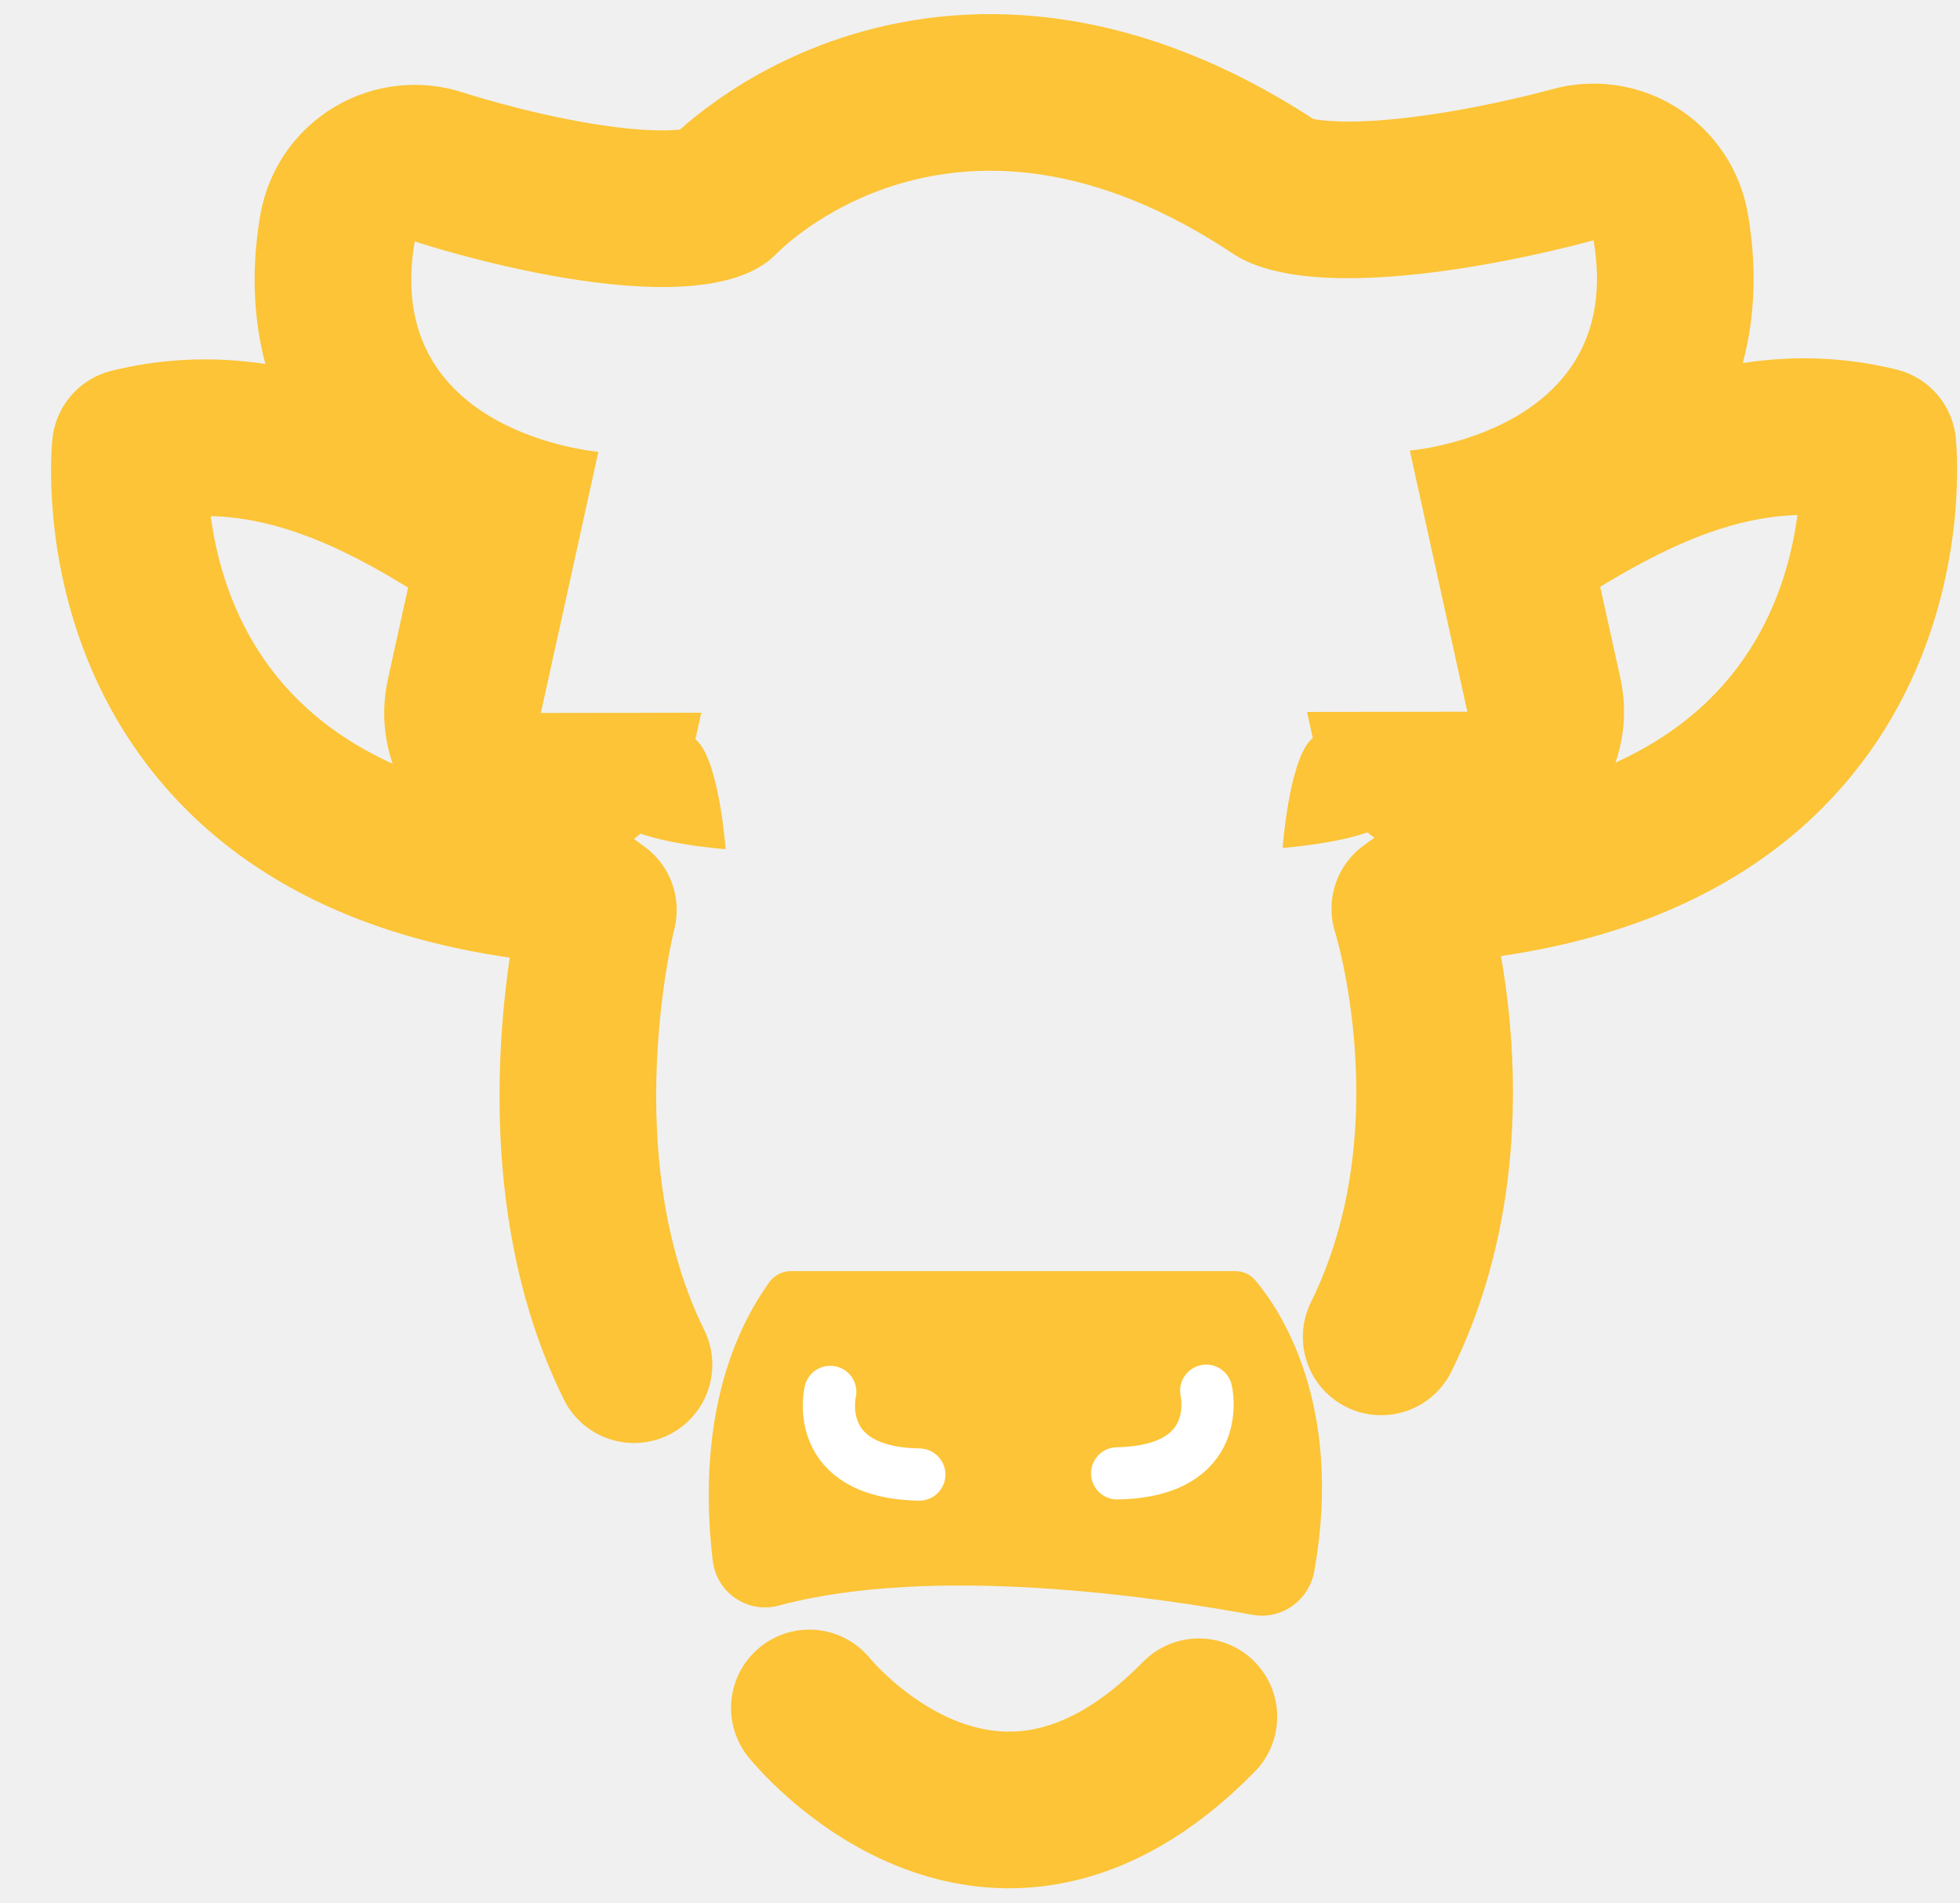
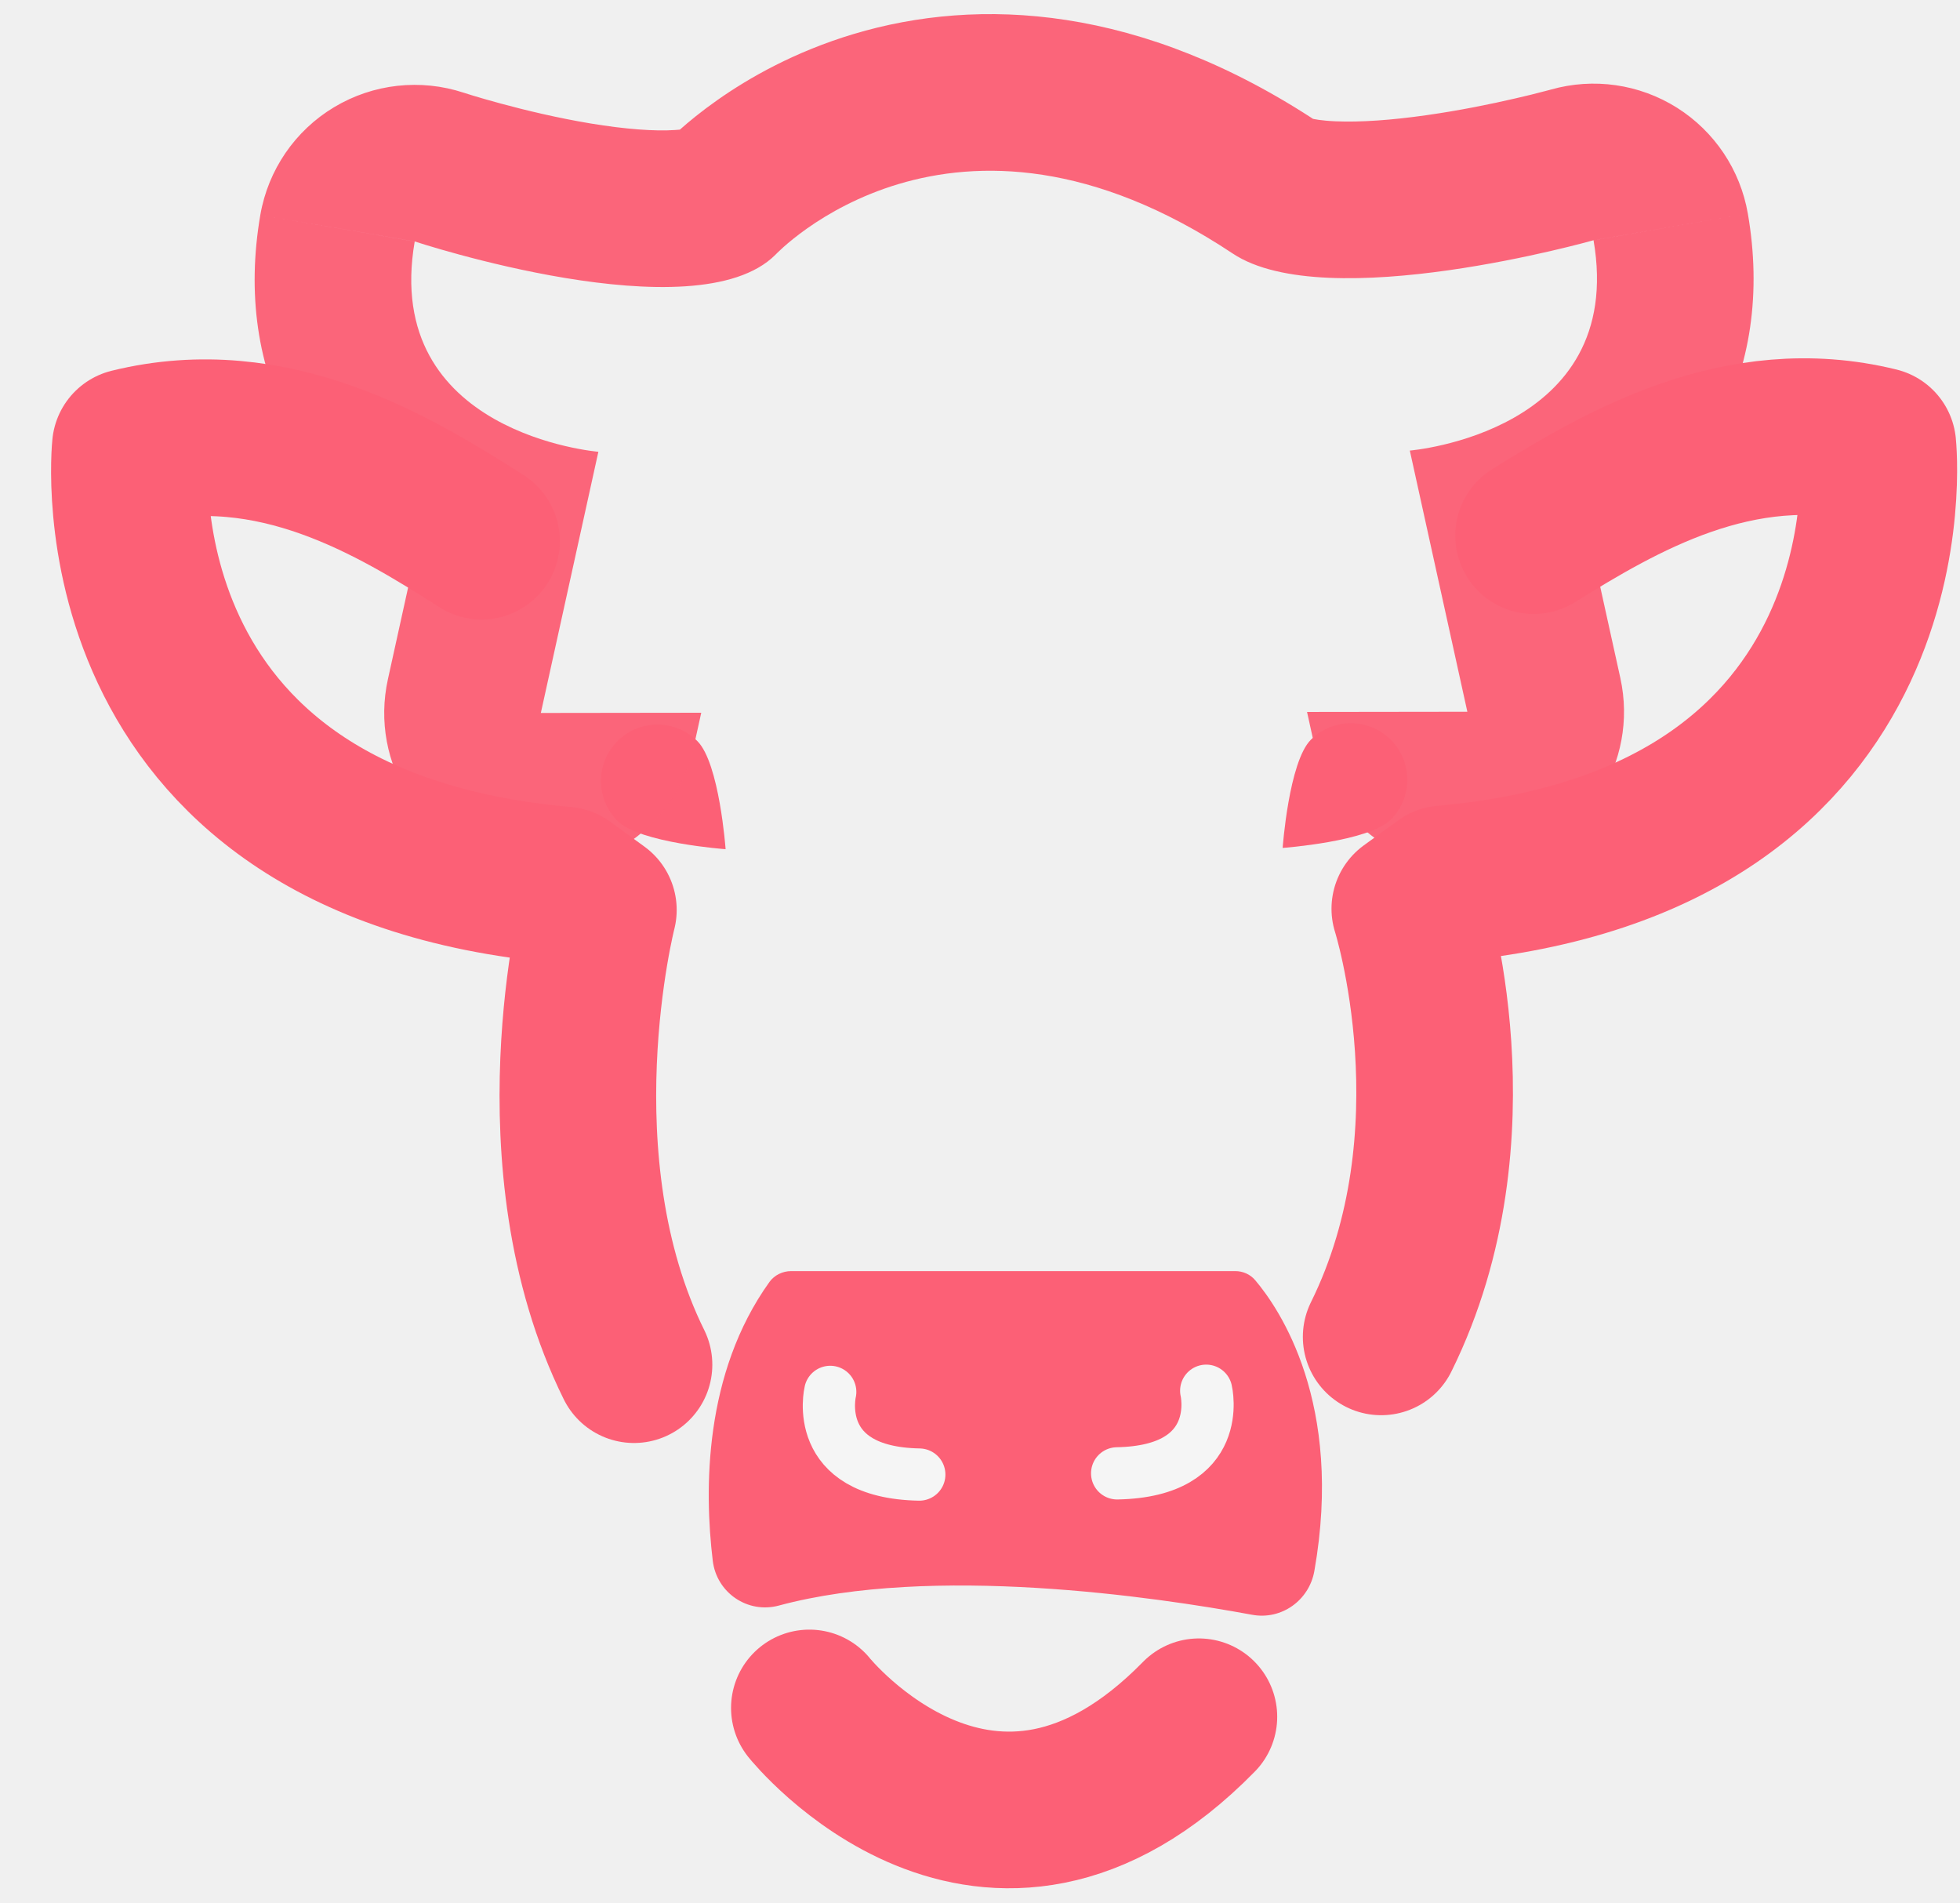
- <svg xmlns="http://www.w3.org/2000/svg" width="34" height="33" viewBox="0 0 34 33" fill="none">
-   <path d="M12.587 14.729C12.587 14.729 11.094 14.622 10.712 14.239C10.329 13.856 10.329 13.236 10.712 12.854C11.094 12.471 11.714 12.471 12.097 12.854C12.48 13.236 12.587 14.729 12.587 14.729Z" fill="#FCC436" />
+ <svg xmlns="http://www.w3.org/2000/svg" width="34" height="33" viewBox="0 0 34 33" fill="transparent">
+   <path d="M12.587 14.729C12.587 14.729 11.094 14.622 10.712 14.239C10.329 13.856 10.329 13.236 10.712 12.854C11.094 12.471 11.714 12.471 12.097 12.854C12.48 13.236 12.587 14.729 12.587 14.729Z" fill="#fc6076" />
  <mask id="path-2-outside-1_13_132" maskUnits="userSpaceOnUse" x="4.134" y="-0.038" width="27" height="16" fill="black">
-     <rect fill="white" x="4.134" y="-0.038" width="27" height="16" />
+     <rect fill="#f5f5f5" x="4.134" y="-0.038" width="27" height="16" />
    <path d="M9.382 12.366L10.38 7.836C10.38 7.836 6.618 7.528 7.194 4.188C7.194 4.188 12.069 5.801 13.451 4.419C13.451 4.419 16.507 1.154 21.385 4.398C23.012 5.48 27.643 4.167 27.643 4.167C28.219 7.507 24.456 7.815 24.456 7.815L25.454 12.345" />
  </mask>
-   <path d="M6.729 11.781C6.406 13.246 7.332 14.696 8.798 15.019C10.263 15.342 11.712 14.416 12.035 12.95L6.729 11.781ZM10.38 7.836L13.034 8.42C13.202 7.654 13.032 6.852 12.566 6.221C12.099 5.59 11.383 5.192 10.601 5.128L10.38 7.836ZM7.194 4.188L8.047 1.609C7.296 1.361 6.474 1.452 5.796 1.859C5.118 2.265 4.651 2.948 4.516 3.727L7.194 4.188ZM13.451 4.419L15.373 6.34C15.394 6.319 15.415 6.297 15.435 6.275L13.451 4.419ZM21.385 4.398L22.889 2.135L22.889 2.135L21.385 4.398ZM27.643 4.167L30.32 3.706C30.189 2.947 29.742 2.279 29.09 1.868C28.438 1.458 27.643 1.343 26.902 1.554L27.643 4.167ZM24.456 7.815L24.235 5.107C23.453 5.171 22.737 5.569 22.271 6.2C21.805 6.831 21.634 7.633 21.803 8.399L24.456 7.815ZM22.801 12.929C23.124 14.395 24.574 15.321 26.039 14.998C27.504 14.675 28.43 13.225 28.108 11.76L22.801 12.929ZM12.035 12.95L13.034 8.42L7.727 7.251L6.729 11.781L12.035 12.95ZM10.38 7.836C10.601 5.128 10.602 5.128 10.604 5.128C10.604 5.128 10.605 5.128 10.606 5.128C10.607 5.128 10.609 5.128 10.61 5.128C10.613 5.129 10.616 5.129 10.618 5.129C10.623 5.13 10.627 5.13 10.63 5.13C10.636 5.131 10.639 5.131 10.64 5.131C10.641 5.131 10.632 5.13 10.614 5.128C10.577 5.122 10.51 5.111 10.424 5.091C10.238 5.047 10.052 4.981 9.915 4.903C9.782 4.828 9.798 4.801 9.834 4.867C9.89 4.97 9.818 4.958 9.871 4.65L4.516 3.727C4.282 5.089 4.464 6.367 5.063 7.468C5.643 8.531 6.491 9.207 7.227 9.626C7.959 10.042 8.677 10.262 9.178 10.38C9.437 10.441 9.659 10.479 9.826 10.504C9.909 10.516 9.98 10.525 10.036 10.531C10.064 10.534 10.089 10.537 10.109 10.539C10.12 10.54 10.129 10.541 10.137 10.541C10.141 10.542 10.145 10.542 10.149 10.543C10.151 10.543 10.153 10.543 10.154 10.543C10.155 10.543 10.156 10.543 10.157 10.543C10.158 10.543 10.159 10.543 10.38 7.836ZM7.194 4.188C6.341 6.768 6.341 6.768 6.342 6.768C6.342 6.768 6.342 6.768 6.343 6.768C6.343 6.769 6.344 6.769 6.345 6.769C6.347 6.77 6.349 6.771 6.351 6.771C6.356 6.773 6.362 6.775 6.369 6.777C6.383 6.782 6.402 6.788 6.425 6.795C6.471 6.81 6.535 6.83 6.615 6.854C6.774 6.903 6.997 6.968 7.267 7.041C7.802 7.186 8.548 7.368 9.361 7.502C10.152 7.633 11.123 7.74 12.07 7.677C12.916 7.621 14.314 7.398 15.373 6.34L11.53 2.498C11.898 2.13 12.168 2.225 11.711 2.255C11.356 2.279 10.848 2.241 10.248 2.142C9.67 2.046 9.11 1.911 8.687 1.796C8.478 1.74 8.31 1.69 8.197 1.656C8.141 1.639 8.099 1.626 8.073 1.617C8.06 1.613 8.051 1.61 8.047 1.609C8.045 1.608 8.043 1.608 8.043 1.608C8.043 1.608 8.044 1.608 8.044 1.608C8.045 1.608 8.045 1.608 8.045 1.609C8.046 1.609 8.046 1.609 8.046 1.609C8.046 1.609 8.047 1.609 7.194 4.188ZM13.451 4.419C15.435 6.275 15.434 6.277 15.433 6.278C15.432 6.278 15.431 6.279 15.431 6.28C15.429 6.282 15.428 6.283 15.426 6.285C15.423 6.288 15.421 6.291 15.418 6.293C15.413 6.298 15.409 6.303 15.405 6.307C15.397 6.315 15.392 6.32 15.389 6.322C15.384 6.328 15.387 6.324 15.4 6.313C15.425 6.291 15.482 6.242 15.569 6.181C15.747 6.056 16.019 5.899 16.367 5.795C16.948 5.621 18.097 5.474 19.881 6.66L22.889 2.135C19.794 0.078 16.977 -0.059 14.811 0.589C13.786 0.896 12.989 1.352 12.441 1.738C12.165 1.932 11.946 2.113 11.785 2.256C11.704 2.328 11.637 2.392 11.585 2.443C11.558 2.469 11.535 2.492 11.516 2.512C11.506 2.522 11.497 2.531 11.489 2.54C11.485 2.544 11.482 2.548 11.478 2.552C11.476 2.553 11.475 2.555 11.473 2.557C11.472 2.558 11.471 2.559 11.47 2.56C11.469 2.561 11.468 2.562 13.451 4.419ZM19.881 6.66C20.914 7.347 22.117 7.497 22.93 7.533C23.825 7.572 24.739 7.487 25.505 7.378C26.286 7.268 26.995 7.12 27.505 7.003C27.762 6.943 27.974 6.89 28.125 6.851C28.2 6.831 28.261 6.815 28.305 6.803C28.326 6.797 28.344 6.792 28.357 6.789C28.364 6.787 28.369 6.785 28.374 6.784C28.376 6.783 28.378 6.783 28.38 6.782C28.381 6.782 28.381 6.782 28.382 6.782C28.382 6.782 28.383 6.782 28.383 6.781C28.383 6.781 28.384 6.781 27.643 4.167C26.902 1.554 26.902 1.553 26.902 1.553C26.903 1.553 26.903 1.553 26.903 1.553C26.904 1.553 26.904 1.553 26.904 1.553C26.905 1.553 26.905 1.553 26.905 1.553C26.905 1.553 26.904 1.553 26.901 1.554C26.897 1.555 26.889 1.557 26.876 1.561C26.851 1.567 26.811 1.578 26.756 1.592C26.648 1.621 26.485 1.662 26.282 1.708C25.873 1.803 25.324 1.916 24.743 1.998C24.148 2.083 23.599 2.123 23.169 2.104C22.656 2.082 22.67 1.989 22.889 2.135L19.881 6.66ZM24.965 4.629C25.018 4.937 24.946 4.949 25.002 4.846C25.038 4.78 25.054 4.807 24.922 4.882C24.785 4.96 24.599 5.026 24.412 5.07C24.327 5.09 24.26 5.101 24.223 5.107C24.204 5.109 24.195 5.11 24.197 5.11C24.197 5.11 24.201 5.11 24.207 5.109C24.21 5.109 24.214 5.109 24.219 5.108C24.221 5.108 24.224 5.108 24.226 5.107C24.228 5.107 24.229 5.107 24.231 5.107C24.231 5.107 24.233 5.107 24.233 5.107C24.234 5.107 24.235 5.107 24.456 7.815C24.677 10.522 24.678 10.522 24.68 10.522C24.68 10.522 24.681 10.522 24.682 10.522C24.684 10.522 24.686 10.522 24.688 10.521C24.691 10.521 24.695 10.521 24.699 10.521C24.707 10.52 24.717 10.519 24.727 10.518C24.748 10.516 24.772 10.513 24.8 10.51C24.856 10.504 24.927 10.495 25.011 10.483C25.177 10.459 25.4 10.42 25.658 10.359C26.159 10.241 26.878 10.021 27.609 9.605C28.345 9.186 29.194 8.51 29.773 7.447C30.373 6.346 30.555 5.068 30.32 3.706L24.965 4.629ZM21.803 8.399L22.801 12.929L28.108 11.76L27.109 7.23L21.803 8.399Z" fill="#FCC436" mask="url(#path-2-outside-1_13_132)" />
-   <path d="M13.724 22.047H21.427C21.561 22.047 21.688 22.103 21.774 22.205C22.189 22.694 23.315 24.334 22.8 27.249C22.71 27.758 22.23 28.102 21.721 28.008C20.018 27.694 16.174 27.132 13.511 27.848C12.97 27.994 12.43 27.626 12.364 27.069C12.216 25.839 12.209 23.822 13.348 22.235C13.434 22.116 13.577 22.047 13.724 22.047Z" fill="#FCC436" />
-   <path d="M14.402 24.142C14.402 24.142 14.066 25.541 15.947 25.576" stroke="white" stroke-width="0.906" stroke-miterlimit="10" stroke-linecap="round" stroke-linejoin="round" />
-   <path d="M14.04 29.624C14.04 29.624 17.149 33.501 20.797 29.777" stroke="#FCC436" stroke-width="2.717" stroke-miterlimit="10" stroke-linecap="round" stroke-linejoin="round" />
-   <path d="M8.353 9.387C6.852 8.428 4.738 7.14 2.261 7.75C2.261 7.75 1.532 14.622 9.786 15.351L10.38 15.783C10.38 15.783 9.258 20.151 10.998 23.67" stroke="#FCC436" stroke-width="2.717" stroke-miterlimit="10" stroke-linecap="round" stroke-linejoin="round" />
-   <path d="M22.25 14.707C22.25 14.707 23.742 14.599 24.125 14.217C24.508 13.834 24.508 13.214 24.125 12.831C23.742 12.449 23.122 12.449 22.739 12.831C22.357 13.214 22.25 14.707 22.25 14.707Z" fill="#FCC436" />
-   <path d="M20.924 24.122C20.924 24.122 21.261 25.52 19.379 25.555" stroke="white" stroke-width="0.906" stroke-miterlimit="10" stroke-linecap="round" stroke-linejoin="round" />
-   <path d="M26.603 9.291C28.096 8.366 30.163 7.135 32.575 7.729C32.575 7.729 33.305 14.601 25.051 15.33L24.456 15.762C24.456 15.762 25.7 19.669 23.959 23.188" stroke="#FCC436" stroke-width="2.717" stroke-miterlimit="10" stroke-linecap="round" stroke-linejoin="round" />
+   <path d="M6.729 11.781C6.406 13.246 7.332 14.696 8.798 15.019C10.263 15.342 11.712 14.416 12.035 12.95L6.729 11.781ZM10.38 7.836L13.034 8.42C13.202 7.654 13.032 6.852 12.566 6.221C12.099 5.59 11.383 5.192 10.601 5.128L10.38 7.836ZM7.194 4.188L8.047 1.609C7.296 1.361 6.474 1.452 5.796 1.859C5.118 2.265 4.651 2.948 4.516 3.727L7.194 4.188ZM13.451 4.419L15.373 6.34C15.394 6.319 15.415 6.297 15.435 6.275L13.451 4.419ZM21.385 4.398L22.889 2.135L22.889 2.135L21.385 4.398ZM27.643 4.167L30.32 3.706C30.189 2.947 29.742 2.279 29.09 1.868C28.438 1.458 27.643 1.343 26.902 1.554L27.643 4.167ZM24.456 7.815L24.235 5.107C23.453 5.171 22.737 5.569 22.271 6.2C21.805 6.831 21.634 7.633 21.803 8.399L24.456 7.815ZM22.801 12.929C23.124 14.395 24.574 15.321 26.039 14.998C27.504 14.675 28.43 13.225 28.108 11.76L22.801 12.929ZM12.035 12.95L13.034 8.42L7.727 7.251L6.729 11.781L12.035 12.95ZM10.38 7.836C10.601 5.128 10.602 5.128 10.604 5.128C10.604 5.128 10.605 5.128 10.606 5.128C10.607 5.128 10.609 5.128 10.61 5.128C10.613 5.129 10.616 5.129 10.618 5.129C10.623 5.13 10.627 5.13 10.63 5.13C10.636 5.131 10.639 5.131 10.64 5.131C10.641 5.131 10.632 5.13 10.614 5.128C10.577 5.122 10.51 5.111 10.424 5.091C10.238 5.047 10.052 4.981 9.915 4.903C9.782 4.828 9.798 4.801 9.834 4.867C9.89 4.97 9.818 4.958 9.871 4.65L4.516 3.727C4.282 5.089 4.464 6.367 5.063 7.468C5.643 8.531 6.491 9.207 7.227 9.626C7.959 10.042 8.677 10.262 9.178 10.38C9.437 10.441 9.659 10.479 9.826 10.504C9.909 10.516 9.98 10.525 10.036 10.531C10.064 10.534 10.089 10.537 10.109 10.539C10.12 10.54 10.129 10.541 10.137 10.541C10.141 10.542 10.145 10.542 10.149 10.543C10.151 10.543 10.153 10.543 10.154 10.543C10.155 10.543 10.156 10.543 10.157 10.543C10.158 10.543 10.159 10.543 10.38 7.836ZM7.194 4.188C6.341 6.768 6.341 6.768 6.342 6.768C6.342 6.768 6.342 6.768 6.343 6.768C6.343 6.769 6.344 6.769 6.345 6.769C6.347 6.77 6.349 6.771 6.351 6.771C6.356 6.773 6.362 6.775 6.369 6.777C6.383 6.782 6.402 6.788 6.425 6.795C6.471 6.81 6.535 6.83 6.615 6.854C6.774 6.903 6.997 6.968 7.267 7.041C7.802 7.186 8.548 7.368 9.361 7.502C10.152 7.633 11.123 7.74 12.07 7.677C12.916 7.621 14.314 7.398 15.373 6.34L11.53 2.498C11.898 2.13 12.168 2.225 11.711 2.255C11.356 2.279 10.848 2.241 10.248 2.142C9.67 2.046 9.11 1.911 8.687 1.796C8.478 1.74 8.31 1.69 8.197 1.656C8.141 1.639 8.099 1.626 8.073 1.617C8.06 1.613 8.051 1.61 8.047 1.609C8.045 1.608 8.043 1.608 8.043 1.608C8.043 1.608 8.044 1.608 8.044 1.608C8.045 1.608 8.045 1.608 8.045 1.609C8.046 1.609 8.046 1.609 8.046 1.609C8.046 1.609 8.047 1.609 7.194 4.188ZM13.451 4.419C15.435 6.275 15.434 6.277 15.433 6.278C15.432 6.278 15.431 6.279 15.431 6.28C15.429 6.282 15.428 6.283 15.426 6.285C15.423 6.288 15.421 6.291 15.418 6.293C15.413 6.298 15.409 6.303 15.405 6.307C15.397 6.315 15.392 6.32 15.389 6.322C15.384 6.328 15.387 6.324 15.4 6.313C15.425 6.291 15.482 6.242 15.569 6.181C15.747 6.056 16.019 5.899 16.367 5.795C16.948 5.621 18.097 5.474 19.881 6.66L22.889 2.135C19.794 0.078 16.977 -0.059 14.811 0.589C13.786 0.896 12.989 1.352 12.441 1.738C12.165 1.932 11.946 2.113 11.785 2.256C11.704 2.328 11.637 2.392 11.585 2.443C11.558 2.469 11.535 2.492 11.516 2.512C11.506 2.522 11.497 2.531 11.489 2.54C11.485 2.544 11.482 2.548 11.478 2.552C11.476 2.553 11.475 2.555 11.473 2.557C11.472 2.558 11.471 2.559 11.47 2.56C11.469 2.561 11.468 2.562 13.451 4.419ZM19.881 6.66C20.914 7.347 22.117 7.497 22.93 7.533C23.825 7.572 24.739 7.487 25.505 7.378C26.286 7.268 26.995 7.12 27.505 7.003C27.762 6.943 27.974 6.89 28.125 6.851C28.2 6.831 28.261 6.815 28.305 6.803C28.326 6.797 28.344 6.792 28.357 6.789C28.364 6.787 28.369 6.785 28.374 6.784C28.376 6.783 28.378 6.783 28.38 6.782C28.381 6.782 28.381 6.782 28.382 6.782C28.382 6.782 28.383 6.782 28.383 6.781C28.383 6.781 28.384 6.781 27.643 4.167C26.902 1.554 26.902 1.553 26.902 1.553C26.903 1.553 26.903 1.553 26.903 1.553C26.904 1.553 26.904 1.553 26.904 1.553C26.905 1.553 26.905 1.553 26.905 1.553C26.905 1.553 26.904 1.553 26.901 1.554C26.897 1.555 26.889 1.557 26.876 1.561C26.851 1.567 26.811 1.578 26.756 1.592C26.648 1.621 26.485 1.662 26.282 1.708C25.873 1.803 25.324 1.916 24.743 1.998C24.148 2.083 23.599 2.123 23.169 2.104C22.656 2.082 22.67 1.989 22.889 2.135L19.881 6.66ZM24.965 4.629C25.018 4.937 24.946 4.949 25.002 4.846C25.038 4.78 25.054 4.807 24.922 4.882C24.785 4.96 24.599 5.026 24.412 5.07C24.327 5.09 24.26 5.101 24.223 5.107C24.204 5.109 24.195 5.11 24.197 5.11C24.197 5.11 24.201 5.11 24.207 5.109C24.21 5.109 24.214 5.109 24.219 5.108C24.221 5.108 24.224 5.108 24.226 5.107C24.228 5.107 24.229 5.107 24.231 5.107C24.231 5.107 24.233 5.107 24.233 5.107C24.234 5.107 24.235 5.107 24.456 7.815C24.677 10.522 24.678 10.522 24.68 10.522C24.68 10.522 24.681 10.522 24.682 10.522C24.684 10.522 24.686 10.522 24.688 10.521C24.691 10.521 24.695 10.521 24.699 10.521C24.707 10.52 24.717 10.519 24.727 10.518C24.748 10.516 24.772 10.513 24.8 10.51C24.856 10.504 24.927 10.495 25.011 10.483C25.177 10.459 25.4 10.42 25.658 10.359C26.159 10.241 26.878 10.021 27.609 9.605C28.345 9.186 29.194 8.51 29.773 7.447C30.373 6.346 30.555 5.068 30.32 3.706L24.965 4.629ZM21.803 8.399L22.801 12.929L28.108 11.76L27.109 7.23L21.803 8.399Z" fill="#fc6076" mask="url(#path-2-outside-1_13_132)" />
+   <path d="M13.724 22.047H21.427C21.561 22.047 21.688 22.103 21.774 22.205C22.189 22.694 23.315 24.334 22.8 27.249C22.71 27.758 22.23 28.102 21.721 28.008C20.018 27.694 16.174 27.132 13.511 27.848C12.97 27.994 12.43 27.626 12.364 27.069C12.216 25.839 12.209 23.822 13.348 22.235C13.434 22.116 13.577 22.047 13.724 22.047Z" fill="#fc6076" />
+   <path d="M14.402 24.142C14.402 24.142 14.066 25.541 15.947 25.576" stroke="#f5f5f5" stroke-width="0.906" stroke-miterlimit="10" stroke-linecap="round" stroke-linejoin="round" />
+   <path d="M14.04 29.624C14.04 29.624 17.149 33.501 20.797 29.777" stroke="#fc6076" stroke-width="2.717" stroke-miterlimit="10" stroke-linecap="round" stroke-linejoin="round" />
+   <path d="M8.353 9.387C6.852 8.428 4.738 7.14 2.261 7.75C2.261 7.75 1.532 14.622 9.786 15.351L10.38 15.783C10.38 15.783 9.258 20.151 10.998 23.67" stroke="#fc6076" stroke-width="2.717" stroke-miterlimit="10" stroke-linecap="round" stroke-linejoin="round" />
+   <path d="M22.25 14.707C22.25 14.707 23.742 14.599 24.125 14.217C24.508 13.834 24.508 13.214 24.125 12.831C23.742 12.449 23.122 12.449 22.739 12.831C22.357 13.214 22.25 14.707 22.25 14.707Z" fill="#fc6076" />
+   <path d="M20.924 24.122C20.924 24.122 21.261 25.52 19.379 25.555" stroke="#f5f5f5" stroke-width="0.906" stroke-miterlimit="10" stroke-linecap="round" stroke-linejoin="round" />
+   <path d="M26.603 9.291C28.096 8.366 30.163 7.135 32.575 7.729C32.575 7.729 33.305 14.601 25.051 15.33L24.456 15.762C24.456 15.762 25.7 19.669 23.959 23.188" stroke="#fc6076" stroke-width="2.717" stroke-miterlimit="10" stroke-linecap="round" stroke-linejoin="round" />
</svg>
